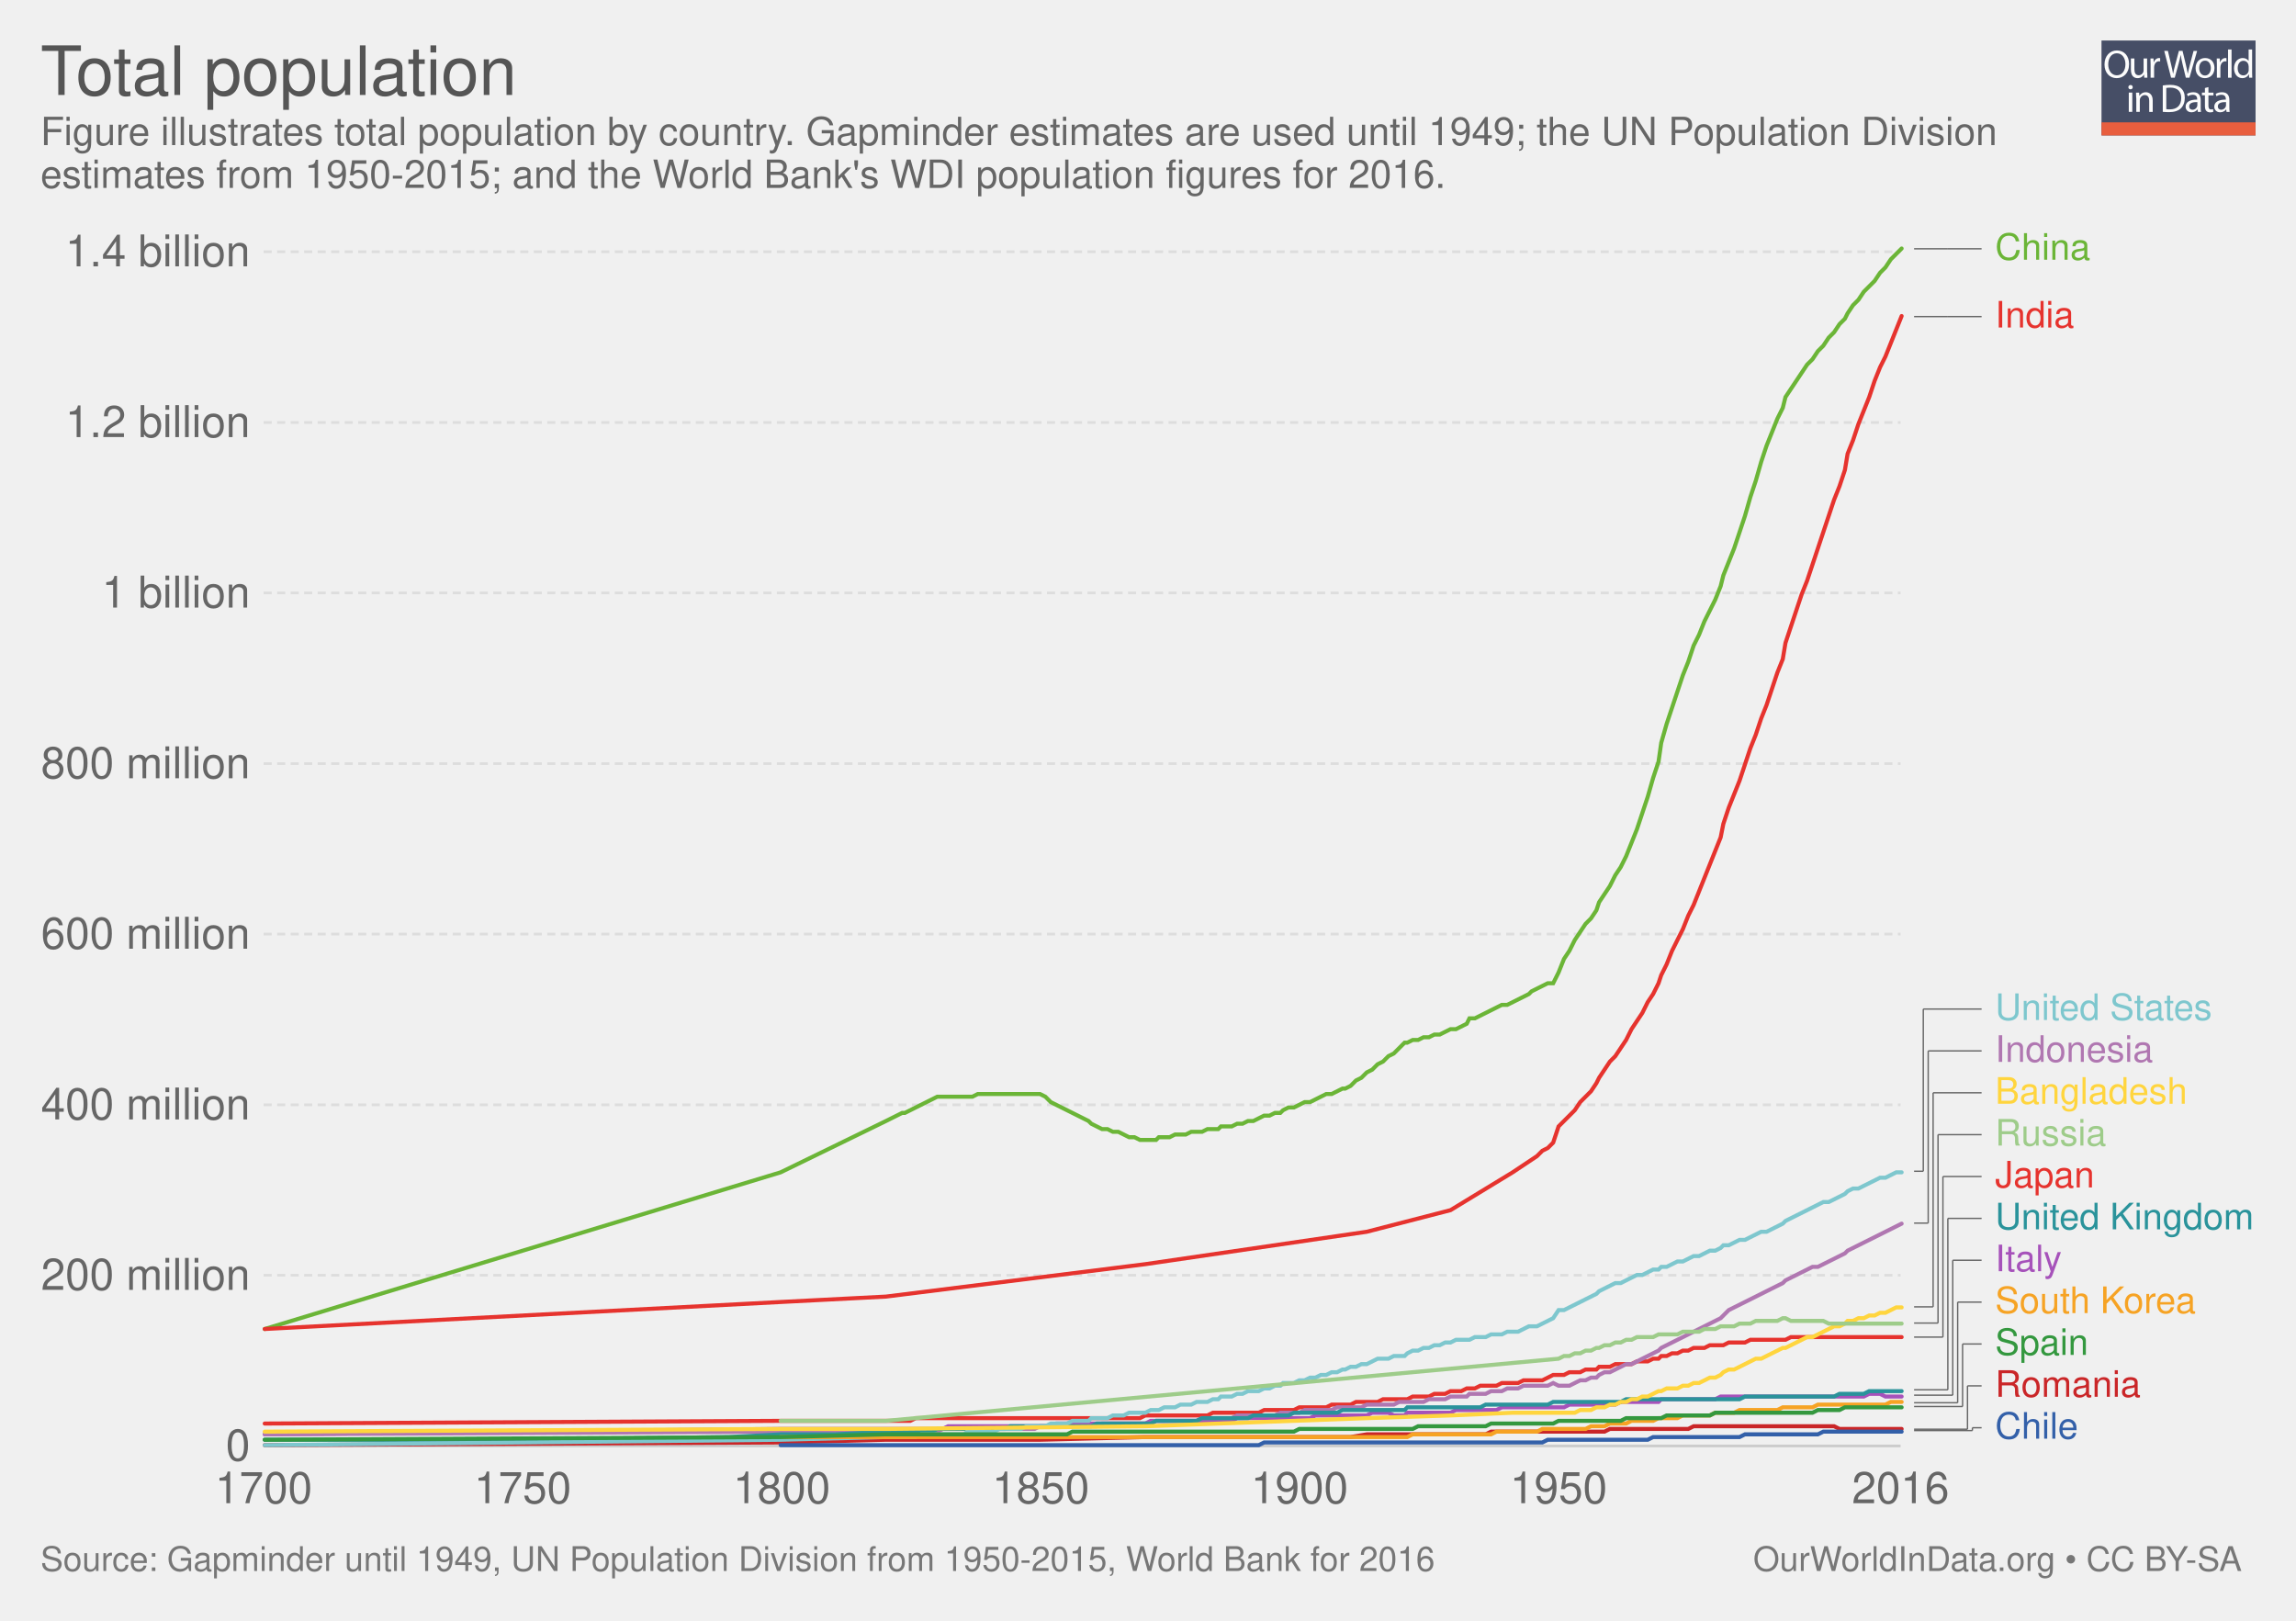
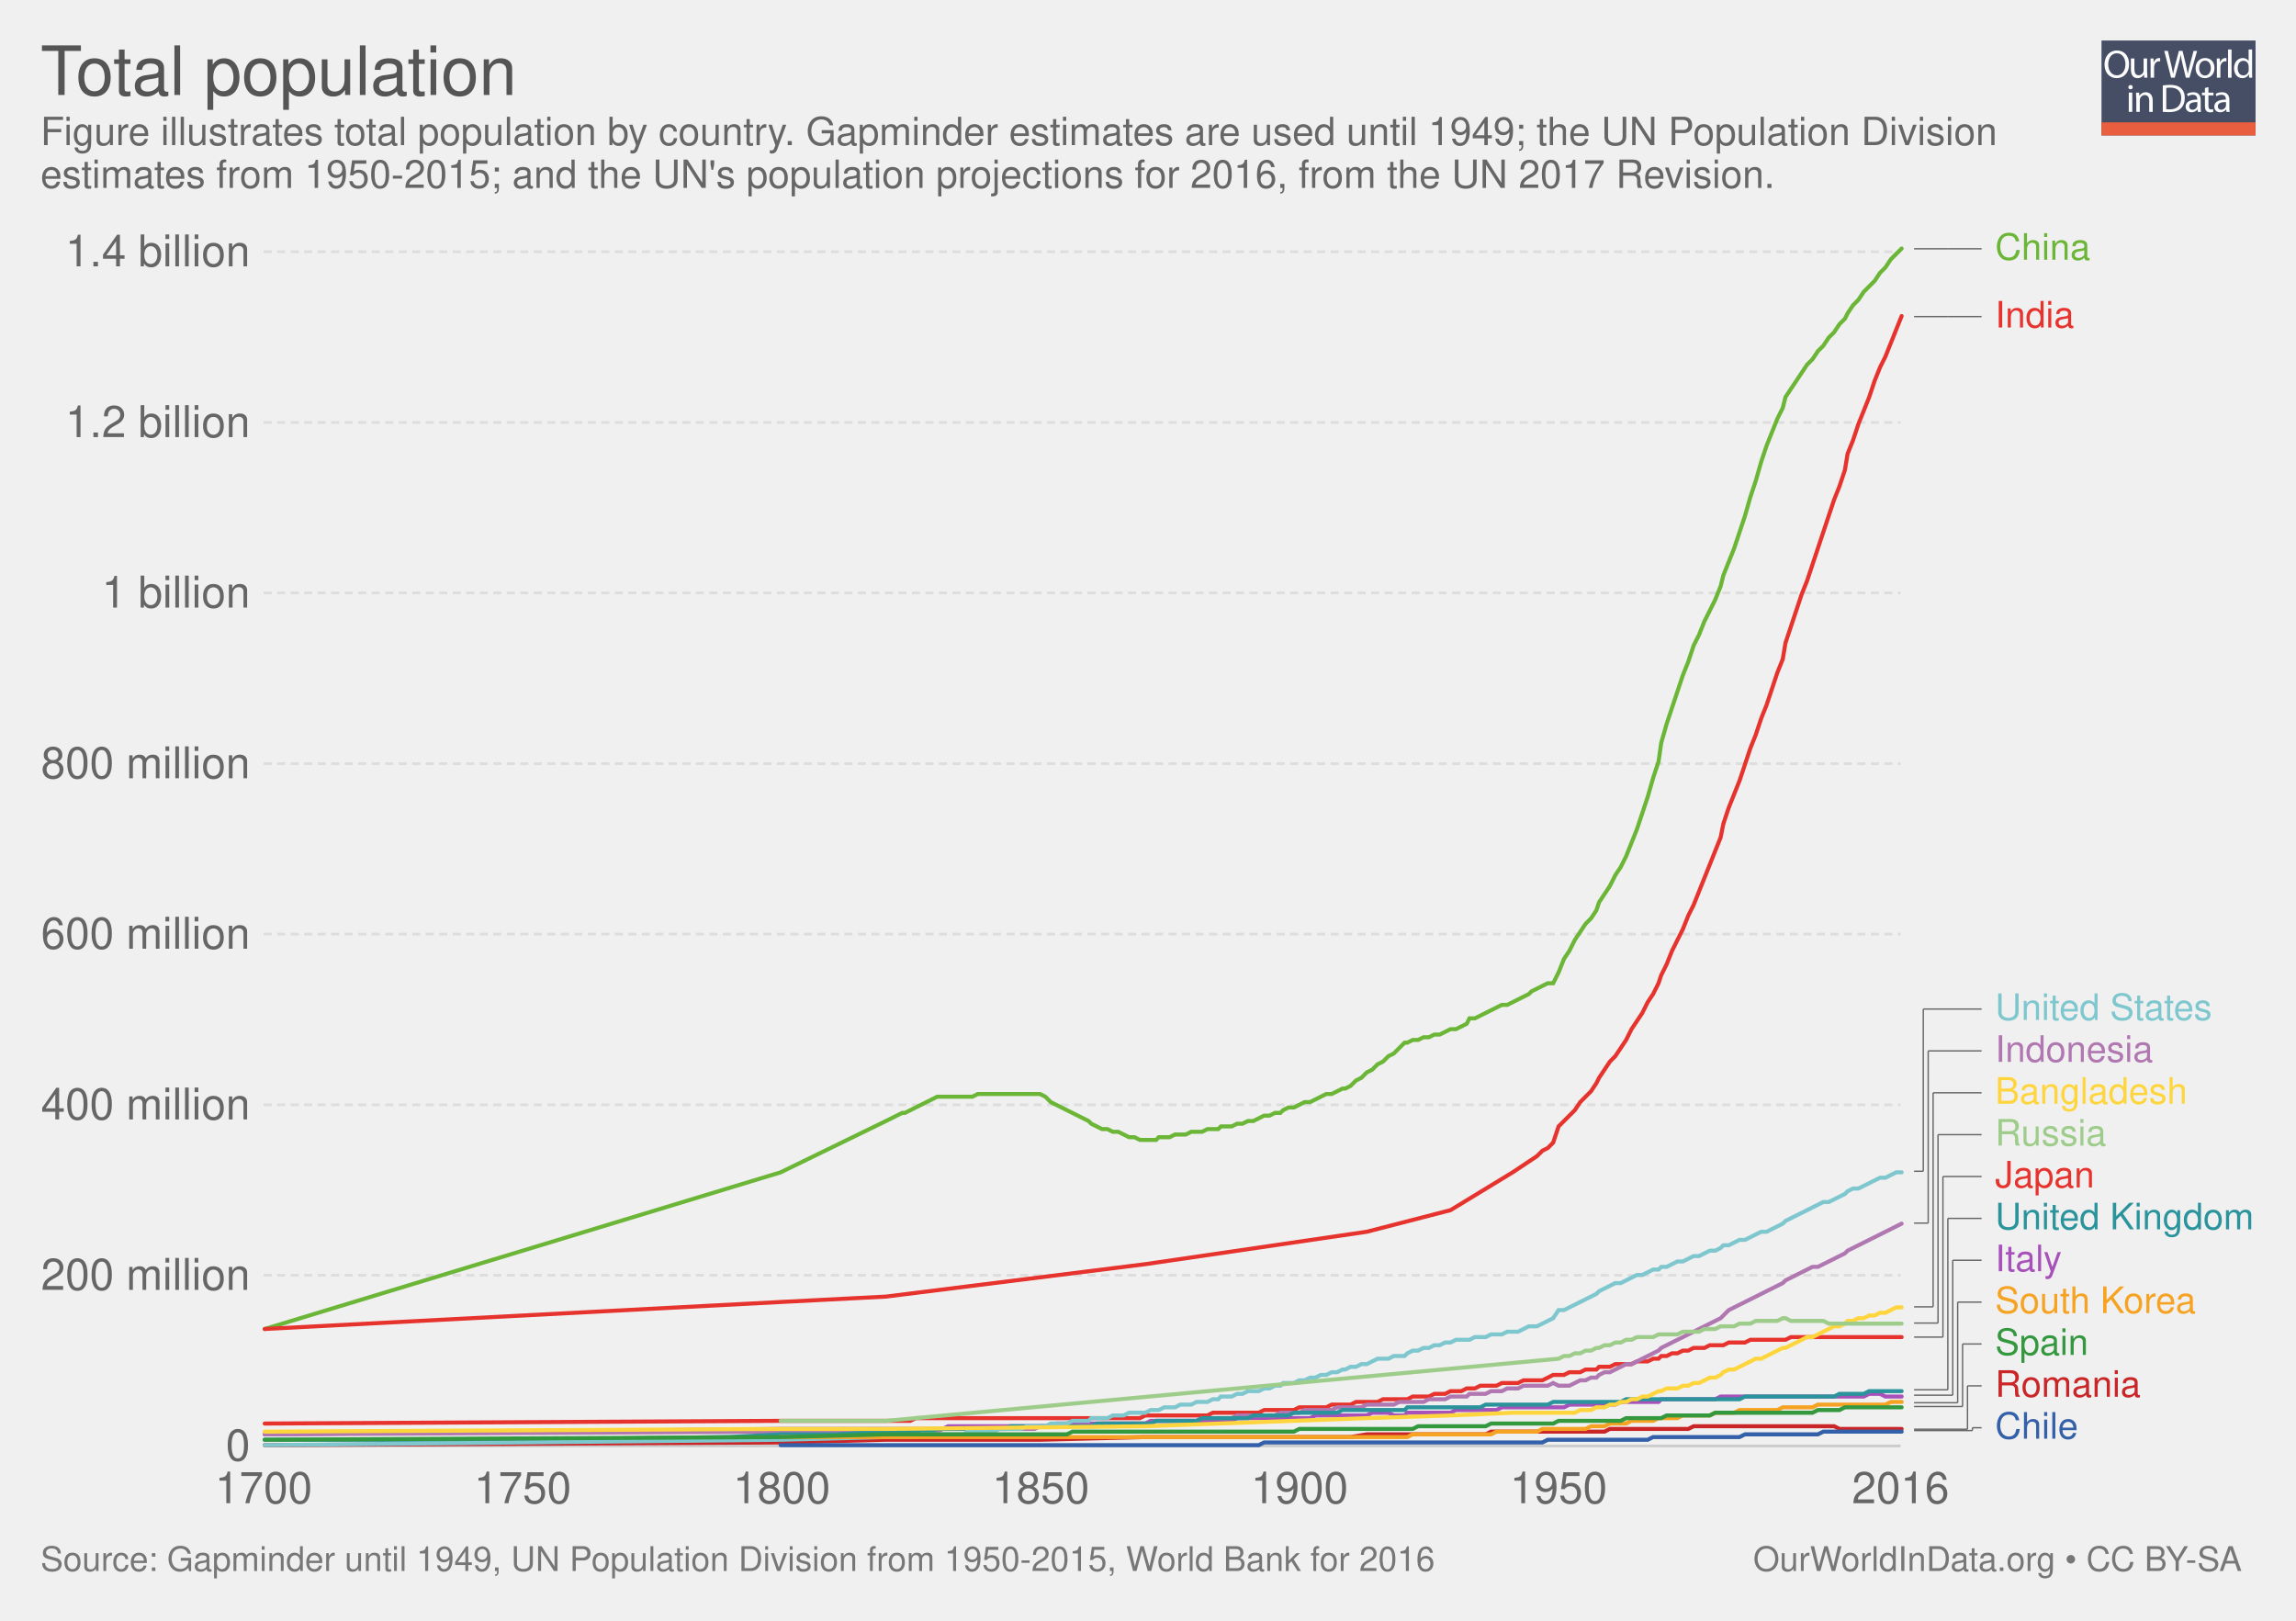
<svg xmlns="http://www.w3.org/2000/svg" xmlns:xlink="http://www.w3.org/1999/xlink" version="1.1" style="font-family: 'Helvetica Neue', Helvetica, Arial, sans-serif; font-size: 18px; background-color: white; text-rendering: optimizeLegibility; -webkit-font-smoothing: antialiased;" width="850" height="600">
  <g class="ChartTab">
    <g class="HeaderView">
      <g opacity="0.8" transform="translate(778, 15) scale(0.27)">
        <a xlink:href="https://ourworldindata.org" target="_blank">
          <g>
            <rect x="0" y="0" fill="#1B2543" width="211.2" height="130.1" />
            <rect x="0" y="112.2" fill="#E63912" width="211.2" height="17.9" />
            <g>
              <rect x="1.2" y="12.3" fill="none" width="210.2" height="99.2" />
              <path fill="#FFFFFF" d="M37.8,32.2c0,12.7-7.7,19.4-17.1,19.4c-9.7,0-16.6-7.5-16.6-18.7c0-11.7,7.3-19.3,17.1-19.3 C31.3,13.7,37.8,21.3,37.8,32.2z M9.2,32.8c0,7.9,4.3,14.9,11.8,14.9c7.5,0,11.8-6.9,11.8-15.3c0-7.3-3.8-14.9-11.8-14.9 C13.1,17.5,9.2,24.8,9.2,32.8z" />
              <path fill="#FFFFFF" d="M62.7,43.8c0,2.7,0.1,5.1,0.2,7.2h-4.3l-0.3-4.3h-0.1c-1.3,2.1-4,4.9-8.8,4.9c-4.2,0-9.1-2.3-9.1-11.6 V24.6h4.8v14.6c0,5,1.5,8.4,5.9,8.4c3.2,0,5.5-2.2,6.3-4.4c0.3-0.7,0.4-1.6,0.4-2.5V24.6h4.8V43.8z" />
              <path fill="#FFFFFF" d="M67.3,32.8c0-3.1-0.1-5.8-0.2-8.2h4.2l0.2,5.2h0.2c1.2-3.5,4.1-5.8,7.3-5.8c0.5,0,0.9,0.1,1.4,0.2v4.5 c-0.5-0.1-1-0.2-1.6-0.2c-3.4,0-5.8,2.6-6.5,6.2c-0.1,0.7-0.2,1.4-0.2,2.2V51h-4.8V32.8z" />
              <path fill="#FFFFFF" d="M95.4,51l-9.4-36.8h5l4.4,18.6c1.1,4.6,2.1,9.2,2.7,12.7h0.1c0.6-3.7,1.8-8,3-12.8l4.9-18.5h5l4.5,18.7 c1,4.4,2,8.7,2.6,12.6h0.1c0.8-4,1.8-8.1,3-12.7l4.9-18.5h4.9L120.6,51h-5L111,31.9c-1.1-4.7-1.9-8.3-2.4-12h-0.1 c-0.7,3.7-1.5,7.3-2.8,12L100.4,51H95.4z" />
              <path fill="#FFFFFF" d="M154.9,37.6c0,9.8-6.8,14-13.2,14c-7.2,0-12.7-5.2-12.7-13.6c0-8.8,5.8-14,13.1-14 C149.8,24,154.9,29.5,154.9,37.6z M133.9,37.9c0,5.8,3.3,10.1,8,10.1c4.6,0,8-4.3,8-10.3c0-4.5-2.2-10.1-7.9-10.1 C136.3,27.6,133.9,32.8,133.9,37.9z" />
              <path fill="#FFFFFF" d="M158.2,32.8c0-3.1-0.1-5.8-0.2-8.2h4.2l0.2,5.2h0.2c1.2-3.5,4.1-5.8,7.3-5.8c0.5,0,0.9,0.1,1.4,0.2v4.5 c-0.5-0.1-1-0.2-1.6-0.2c-3.4,0-5.8,2.6-6.5,6.2c-0.1,0.7-0.2,1.4-0.2,2.2V51h-4.8V32.8z" />
              <path fill="#FFFFFF" d="M173.5,12.3h4.8V51h-4.8V12.3z" />
              <path fill="#FFFFFF" d="M206.5,12.3v31.9c0,2.3,0.1,5,0.2,6.8h-4.3l-0.2-4.6H202c-1.5,2.9-4.7,5.2-9,5.2 c-6.4,0-11.3-5.4-11.3-13.4c-0.1-8.8,5.4-14.2,11.9-14.2c4,0,6.8,1.9,8,4h0.1V12.3H206.5z M201.7,35.4c0-0.6-0.1-1.4-0.2-2 c-0.7-3.1-3.3-5.6-6.9-5.6c-5,0-7.9,4.4-7.9,10.2c0,5.3,2.6,9.8,7.8,9.8c3.2,0,6.2-2.1,7.1-5.7c0.2-0.7,0.2-1.3,0.2-2.1V35.4z" />
              <path fill="#FFFFFF" d="M42.8,64c0.1,1.6-1.1,2.9-3.1,2.9c-1.7,0-2.9-1.3-2.9-2.9c0-1.7,1.3-3,3-3C41.7,61,42.8,62.3,42.8,64z M37.4,97.8V71.4h4.8v26.4H37.4z" />
              <path fill="#FFFFFF" d="M47.5,78.6c0-2.7-0.1-5-0.2-7.1h4.3l0.3,4.4h0.1c1.3-2.5,4.4-5,8.8-5c3.7,0,9.4,2.2,9.4,11.2v15.8h-4.8 V82.6c0-4.3-1.6-7.8-6.1-7.8c-3.2,0-5.6,2.2-6.5,4.9c-0.2,0.6-0.3,1.4-0.3,2.2v15.9h-4.8V78.6z" />
              <path fill="#FFFFFF" d="M84,61.6c2.9-0.4,6.3-0.8,10.1-0.8c6.8,0,11.7,1.6,14.9,4.6c3.3,3,5.2,7.3,5.2,13.2c0,6-1.9,10.9-5.3,14.3 c-3.4,3.4-9.1,5.3-16.3,5.3c-3.4,0-6.2-0.2-8.6-0.4V61.6z M88.8,94.1c1.2,0.2,3,0.3,4.8,0.3c10.2,0,15.7-5.7,15.7-15.6 c0.1-8.7-4.9-14.2-14.9-14.2c-2.5,0-4.3,0.2-5.6,0.5V94.1z" />
              <path fill="#FFFFFF" d="M132.1,97.8l-0.4-3.3h-0.2c-1.5,2.1-4.3,3.9-8.1,3.9c-5.4,0-8.1-3.8-8.1-7.6c0-6.4,5.7-9.9,15.9-9.8v-0.5 c0-2.2-0.6-6.1-6-6.1c-2.5,0-5,0.8-6.9,2l-1.1-3.2c2.2-1.4,5.4-2.3,8.7-2.3c8.1,0,10.1,5.5,10.1,10.8v9.9c0,2.3,0.1,4.5,0.4,6.3 H132.1z M131.4,84.4c-5.3-0.1-11.2,0.8-11.2,5.9c0,3.1,2.1,4.6,4.5,4.6c3.4,0,5.6-2.2,6.4-4.4c0.2-0.5,0.3-1,0.3-1.5V84.4z" />
              <path fill="#FFFFFF" d="M146.6,63.9v7.6h6.9v3.7h-6.9v14.2c0,3.3,0.9,5.1,3.6,5.1c1.3,0,2.2-0.2,2.8-0.3l0.2,3.6 c-0.9,0.4-2.4,0.7-4.3,0.7c-2.2,0-4-0.7-5.2-2c-1.4-1.4-1.9-3.8-1.9-6.9V75.1h-4.1v-3.7h4.1v-6.3L146.6,63.9z" />
              <path fill="#FFFFFF" d="M171.4,97.8l-0.4-3.3h-0.2c-1.5,2.1-4.3,3.9-8.1,3.9c-5.4,0-8.1-3.8-8.1-7.6c0-6.4,5.7-9.9,15.9-9.8v-0.5 c0-2.2-0.6-6.1-6-6.1c-2.5,0-5,0.8-6.9,2l-1.1-3.2c2.2-1.4,5.4-2.3,8.7-2.3c8.1,0,10.1,5.5,10.1,10.8v9.9c0,2.3,0.1,4.5,0.4,6.3 H171.4z M170.7,84.4c-5.3-0.1-11.2,0.8-11.2,5.9c0,3.1,2.1,4.6,4.5,4.6c3.4,0,5.6-2.2,6.4-4.4c0.2-0.5,0.3-1,0.3-1.5V84.4z" />
            </g>
          </g>
        </a>
      </g>
      <a href="https://ourworldindata.org/grapher/total-population" target="_blank">
        <text font-size="25.20" x="15.0" y="35.2" fill="#555">
          <tspan x="15" y="35.16">Total population</tspan>
        </text>
      </a>
      <text font-size="14.40" x="15.0" y="53.7" fill="#666">
        <tspan x="15" y="53.72">Figure illustrates total population by country. Gapminder estimates are used until 1949; the UN Population Division</tspan>
-         <tspan x="15" y="69.56">estimates from 1950-2015; and the World Bank's WDI population figures for 2016.</tspan>
+         <tspan x="15" y="69.56">estimates from 1950-2015; and the UN's population projections for 2016, from the UN 2017 Revision.</tspan>
      </text>
    </g>
    <g class="LineChart">
      <defs>
        <clipPath id="boundsClip-1">
          <rect x="87.598" y="0" width="830" height="928.8" />
        </clipPath>
      </defs>
      <g class="AxisBoxView">
        <g class="HorizontalAxis">
          <text x="97.6" y="556.5" fill="#666" text-anchor="middle" font-size="16.2">1700</text>
          <text x="193.5" y="556.5" fill="#666" text-anchor="middle" font-size="16.2">1750</text>
          <text x="289.4" y="556.5" fill="#666" text-anchor="middle" font-size="16.2">1800</text>
          <text x="385.3" y="556.5" fill="#666" text-anchor="middle" font-size="16.2">1850</text>
          <text x="481.1" y="556.5" fill="#666" text-anchor="middle" font-size="16.2">1900</text>
          <text x="577" y="556.5" fill="#666" text-anchor="middle" font-size="16.2">1950</text>
          <text x="703.6" y="556.5" fill="#666" text-anchor="middle" font-size="16.2">2016</text>
        </g>
        <g class="VerticalAxis">
          <text x="92.60" y="535.3" fill="#666" dominant-baseline="middle" text-anchor="end" font-size="16.2">0</text>
          <text x="92.60" y="472.1" fill="#666" dominant-baseline="middle" text-anchor="end" font-size="16.2">200 million</text>
          <text x="92.60" y="409" fill="#666" dominant-baseline="middle" text-anchor="end" font-size="16.2">400 million</text>
          <text x="92.60" y="345.8" fill="#666" dominant-baseline="middle" text-anchor="end" font-size="16.2">600 million</text>
          <text x="92.60" y="282.7" fill="#666" dominant-baseline="middle" text-anchor="end" font-size="16.2">800 million</text>
          <text x="92.60" y="219.5" fill="#666" dominant-baseline="middle" text-anchor="end" font-size="16.2">1 billion</text>
          <text x="92.60" y="156.4" fill="#666" dominant-baseline="middle" text-anchor="end" font-size="16.2">1.2 billion</text>
          <text x="92.60" y="93.2" fill="#666" dominant-baseline="middle" text-anchor="end" font-size="16.2">1.4 billion</text>
        </g>
        <g class="AxisGridLines">
          <line x1="97.60" y1="535.3" x2="703.61" y2="535.3" stroke="#ccc" />
          <line x1="97.60" y1="472.1" x2="703.61" y2="472.1" stroke="#ddd" stroke-dasharray="3,2" />
          <line x1="97.60" y1="409" x2="703.61" y2="409" stroke="#ddd" stroke-dasharray="3,2" />
          <line x1="97.60" y1="345.8" x2="703.61" y2="345.8" stroke="#ddd" stroke-dasharray="3,2" />
          <line x1="97.60" y1="282.7" x2="703.61" y2="282.7" stroke="#ddd" stroke-dasharray="3,2" />
          <line x1="97.60" y1="219.5" x2="703.61" y2="219.5" stroke="#ddd" stroke-dasharray="3,2" />
          <line x1="97.60" y1="156.4" x2="703.61" y2="156.4" stroke="#ddd" stroke-dasharray="3,2" />
          <line x1="97.60" y1="93.2" x2="703.61" y2="93.2" stroke="#ddd" stroke-dasharray="3,2" />
        </g>
      </g>
      <g clip-path="url(#boundsClip-1)">
        <g class="HeightedLegend clickable">
          <g class="legendMark">
            <g class="indicator">
              <line x1="708.61" y1="529.6" x2="730.201" y2="529.6" stroke="#666" stroke-width="0.5" />
              <line x1="730.201" y1="529.6" x2="730.201" y2="528.55" stroke="#666" stroke-width="0.5" />
              <line x1="730.201" y1="528.55" x2="733.61" y2="528.55" stroke="#666" stroke-width="0.5" />
            </g>
            <rect x="703.61" y="521.8" width="65.78" height="13.5" fill="#fff" opacity="0" />
            <text font-size="13.50" x="738.6" y="532.6" fill="#3360a9">
              <tspan x="738.61" y="532.6">Chile</tspan>
            </text>
          </g>
          <g class="legendMark">
            <g class="indicator">
              <line x1="708.61" y1="529.1" x2="728.383" y2="529.1" stroke="#666" stroke-width="0.5" />
              <line x1="728.383" y1="529.1" x2="728.383" y2="513.05" stroke="#666" stroke-width="0.5" />
              <line x1="728.383" y1="513.05" x2="733.61" y2="513.05" stroke="#666" stroke-width="0.5" />
            </g>
            <rect x="703.61" y="506.3" width="89.135" height="13.5" fill="#fff" opacity="0" />
            <text font-size="13.50" x="738.6" y="517.1" fill="#ca2628">
              <tspan x="738.61" y="517.1">Romania</tspan>
            </text>
          </g>
          <g class="legendMark">
            <g class="indicator">
              <line x1="708.61" y1="520.7" x2="726.565" y2="520.7" stroke="#666" stroke-width="0.5" />
              <line x1="726.565" y1="520.7" x2="726.565" y2="497.55" stroke="#666" stroke-width="0.5" />
              <line x1="726.565" y1="497.55" x2="733.61" y2="497.55" stroke="#666" stroke-width="0.5" />
            </g>
            <rect x="703.61" y="490.8" width="69.695" height="13.5" fill="#fff" opacity="0" />
            <text font-size="13.50" x="738.6" y="501.6" fill="#34983f">
              <tspan x="738.61" y="501.6">Spain</tspan>
            </text>
          </g>
          <g class="legendMark">
            <g class="indicator">
              <line x1="708.61" y1="519.3" x2="724.746" y2="519.3" stroke="#666" stroke-width="0.5" />
              <line x1="724.746" y1="519.3" x2="724.746" y2="482.05" stroke="#666" stroke-width="0.5" />
              <line x1="724.746" y1="482.05" x2="733.61" y2="482.05" stroke="#666" stroke-width="0.5" />
            </g>
            <rect x="703.61" y="475.3" width="110.465" height="13.5" fill="#fff" opacity="0" />
            <text font-size="13.50" x="738.6" y="486.1" fill="#f6a324">
              <tspan x="738.61" y="486.1">South Korea</tspan>
            </text>
          </g>
          <g class="legendMark">
            <g class="indicator">
              <line x1="708.61" y1="516.5" x2="722.928" y2="516.5" stroke="#666" stroke-width="0.5" />
              <line x1="722.928" y1="516.5" x2="722.928" y2="466.55" stroke="#666" stroke-width="0.5" />
              <line x1="722.928" y1="466.55" x2="733.61" y2="466.55" stroke="#666" stroke-width="0.5" />
            </g>
            <rect x="703.61" y="459.8" width="59.84" height="13.5" fill="#fff" opacity="0" />
            <text font-size="13.50" x="738.6" y="470.6" fill="#a652ba">
              <tspan x="738.61" y="470.6">Italy</tspan>
            </text>
          </g>
          <g class="legendMark">
            <g class="indicator">
              <line x1="708.61" y1="514.5" x2="721.11" y2="514.5" stroke="#666" stroke-width="0.5" />
              <line x1="721.11" y1="514.5" x2="721.11" y2="451.05" stroke="#666" stroke-width="0.5" />
              <line x1="721.11" y1="451.05" x2="733.61" y2="451.05" stroke="#666" stroke-width="0.5" />
            </g>
            <rect x="703.61" y="444.3" width="131.39" height="13.5" fill="#fff" opacity="0" />
            <text font-size="13.50" x="738.6" y="455.1" fill="#2a939b">
              <tspan x="738.61" y="455.1">United Kingdom</tspan>
            </text>
          </g>
          <g class="legendMark">
            <g class="indicator">
              <line x1="708.61" y1="495" x2="719.292" y2="495" stroke="#666" stroke-width="0.5" />
              <line x1="719.292" y1="495" x2="719.292" y2="435.55" stroke="#666" stroke-width="0.5" />
              <line x1="719.292" y1="435.55" x2="733.61" y2="435.55" stroke="#666" stroke-width="0.5" />
            </g>
            <rect x="703.61" y="428.8" width="71.99" height="13.5" fill="#fff" opacity="0" />
            <text font-size="13.50" x="738.6" y="439.6" fill="#e6332e">
              <tspan x="738.61" y="439.6">Japan</tspan>
            </text>
          </g>
          <g class="legendMark">
            <g class="indicator">
              <line x1="708.61" y1="489.8" x2="717.474" y2="489.8" stroke="#666" stroke-width="0.5" />
              <line x1="717.474" y1="489.8" x2="717.474" y2="420.05" stroke="#666" stroke-width="0.5" />
              <line x1="717.474" y1="420.05" x2="733.61" y2="420.05" stroke="#666" stroke-width="0.5" />
            </g>
            <rect x="703.61" y="413.3" width="76.31" height="13.5" fill="#fff" opacity="0" />
            <text font-size="13.50" x="738.6" y="424.1" fill="#9ecc8a">
              <tspan x="738.61" y="424.1">Russia</tspan>
            </text>
          </g>
          <g class="legendMark">
            <g class="indicator">
              <line x1="708.61" y1="483.8" x2="715.655" y2="483.8" stroke="#666" stroke-width="0.5" />
              <line x1="715.655" y1="483.8" x2="715.655" y2="404.55" stroke="#666" stroke-width="0.5" />
              <line x1="715.655" y1="404.55" x2="733.61" y2="404.55" stroke="#666" stroke-width="0.5" />
            </g>
            <rect x="703.61" y="397.8" width="106.685" height="13.5" fill="#fff" opacity="0" />
            <text font-size="13.50" x="738.6" y="408.6" fill="#ffd53e">
              <tspan x="738.61" y="408.6">Bangladesh</tspan>
            </text>
          </g>
          <g class="legendMark">
            <g class="indicator">
              <line x1="708.61" y1="452.8" x2="713.837" y2="452.8" stroke="#666" stroke-width="0.5" />
              <line x1="713.837" y1="452.8" x2="713.837" y2="389.05" stroke="#666" stroke-width="0.5" />
              <line x1="713.837" y1="389.05" x2="733.61" y2="389.05" stroke="#666" stroke-width="0.5" />
            </g>
            <rect x="703.61" y="382.3" width="93.86" height="13.5" fill="#fff" opacity="0" />
            <text font-size="13.50" x="738.6" y="393.1" fill="#b077b1">
              <tspan x="738.61" y="393.1">Indonesia</tspan>
            </text>
          </g>
          <g class="legendMark">
            <g class="indicator">
              <line x1="708.61" y1="433.6" x2="712.019" y2="433.6" stroke="#666" stroke-width="0.5" />
              <line x1="712.019" y1="433.6" x2="712.019" y2="373.55" stroke="#666" stroke-width="0.5" />
              <line x1="712.019" y1="373.55" x2="733.61" y2="373.55" stroke="#666" stroke-width="0.5" />
            </g>
            <rect x="703.61" y="366.8" width="116.405" height="13.5" fill="#fff" opacity="0" />
            <text font-size="13.50" x="738.6" y="377.6" fill="#7ec7ce">
              <tspan x="738.61" y="377.6">United States</tspan>
            </text>
          </g>
          <g class="legendMark">
            <g class="indicator">
              <line x1="708.61" y1="117.2" x2="721.11" y2="117.2" stroke="#666" stroke-width="0.5" />
              <line x1="721.11" y1="117.2" x2="721.11" y2="117.2" stroke="#666" stroke-width="0.5" />
              <line x1="721.11" y1="117.2" x2="733.61" y2="117.2" stroke="#666" stroke-width="0.5" />
            </g>
            <rect x="703.61" y="110.45" width="64.43" height="13.5" fill="#fff" opacity="0" />
            <text font-size="13.50" x="738.6" y="121.3" fill="#e6332e">
              <tspan x="738.61" y="121.25">India</tspan>
            </text>
          </g>
          <g class="legendMark">
            <g class="indicator">
              <line x1="708.61" y1="92.1" x2="721.11" y2="92.1" stroke="#666" stroke-width="0.5" />
              <line x1="721.11" y1="92.1" x2="721.11" y2="92.1" stroke="#666" stroke-width="0.5" />
              <line x1="721.11" y1="92.1" x2="733.61" y2="92.1" stroke="#666" stroke-width="0.5" />
            </g>
            <rect x="703.61" y="85.35" width="70.37" height="13.5" fill="#fff" opacity="0" />
            <text font-size="13.50" x="738.6" y="96.1" fill="#6bb537">
              <tspan x="738.61" y="96.15">China</tspan>
            </text>
          </g>
        </g>
        <g class="Lines">
          <rect x="98" y="92" width="606" height="443" fill="rgba(255,255,255,0)" opacity="0" />
          <g class="key-Romania_0">
            <path stroke="#ca2628" stroke-linecap="round" d="M98 535L289 534L328 533L385 533L424 532L462 532L481 532L500 532L506 531L520 531L521 531L523 531L525 531L527 531L529 531L531 531L533 531L535 531L537 531L539 531L541 531L543 531L544 531L546 531L548 531L550 531L552 530L554 530L556 530L558 530L560 530L562 530L564 530L566 530L567 530L569 530L571 530L573 530L575 530L577 530L579 530L581 530L583 530L585 530L587 530L589 530L591 530L592 530L594 530L596 529L598 529L600 529L602 529L604 529L606 529L608 529L610 529L612 529L614 529L615 529L617 529L619 529L621 529L623 529L625 529L627 528L629 528L631 528L633 528L635 528L637 528L638 528L640 528L642 528L644 528L646 528L648 528L650 528L652 528L654 528L656 528L658 528L660 528L661 528L663 528L665 528L667 528L669 528L671 528L673 528L675 528L677 528L679 528L681 529L683 529L684 529L686 529L688 529L690 529L692 529L694 529L696 529L698 529L700 529L702 529L704 529" fill="none" stroke-width="1.5" />
          </g>
          <g class="key-China_0">
            <path stroke="#6bb537" stroke-linecap="round" d="M98 492L289 434L328 415L330 414L332 413L334 412L335 412L337 411L339 410L341 409L343 408L345 407L347 406L349 406L351 406L353 406L355 406L357 406L358 406L360 406L362 405L364 405L366 405L368 405L370 405L372 405L374 405L376 405L378 405L380 405L381 405L383 405L385 405L387 406L389 408L391 409L393 410L395 411L397 412L399 413L401 414L403 415L404 416L406 417L408 418L410 418L412 419L414 419L416 420L418 421L420 421L422 422L424 422L426 422L428 422L429 421L431 421L433 421L435 420L437 420L439 420L441 419L443 419L445 419L447 418L449 418L451 418L452 417L454 417L456 417L458 416L460 416L462 415L464 415L466 414L468 413L470 413L472 412L474 412L475 411L477 410L479 410L481 409L483 408L485 408L487 407L489 406L491 405L493 405L495 404L497 403L498 403L500 402L502 400L504 399L506 397L508 396L510 394L512 393L514 391L516 390L518 388L520 386L521 386L523 385L525 385L527 384L529 384L531 383L533 383L535 382L537 381L539 381L541 380L543 379L544 377L546 377L548 376L550 375L552 374L554 373L556 372L558 372L560 371L562 370L564 369L566 368L567 367L569 366L571 365L573 364L575 364L577 360L579 355L581 352L583 348L585 345L587 342L589 340L591 337L592 334L594 331L596 328L598 324L600 321L602 317L604 312L606 307L608 301L610 295L612 288L614 282L615 275L617 268L619 262L621 256L623 250L625 245L627 239L629 235L631 230L633 226L635 222L637 217L638 213L640 208L642 203L644 197L646 191L648 184L650 178L652 171L654 165L656 160L658 155L660 151L661 147L663 144L665 141L667 138L669 135L671 133L673 130L675 128L677 125L679 123L681 120L683 118L684 116L686 113L688 111L690 108L692 106L694 104L696 101L698 99L700 96L702 94L704 92" fill="none" stroke-width="1.5" />
          </g>
          <g class="key-Chile_0">
            <path stroke="#3360a9" stroke-linecap="round" d="M289 535L328 535L330 535L332 535L334 535L335 535L337 535L339 535L341 535L343 535L345 535L347 535L349 535L351 535L353 535L355 535L357 535L358 535L360 535L362 535L364 535L366 535L368 535L370 535L372 535L374 535L376 535L378 535L380 535L381 535L383 535L385 535L387 535L389 535L391 535L393 535L395 535L397 535L399 535L401 535L403 535L404 535L406 535L408 535L410 535L412 535L414 535L416 535L418 535L420 535L422 535L424 535L426 535L428 535L429 535L431 535L433 535L435 535L437 535L439 535L441 535L443 535L445 535L447 535L449 535L451 535L452 535L454 535L456 535L458 535L460 535L462 535L464 535L466 535L468 534L470 534L472 534L474 534L475 534L477 534L479 534L481 534L483 534L485 534L487 534L489 534L491 534L493 534L495 534L497 534L498 534L500 534L502 534L504 534L506 534L508 534L510 534L512 534L514 534L516 534L518 534L520 534L521 534L523 534L525 534L527 534L529 534L531 534L533 534L535 534L537 534L539 534L541 534L543 534L544 534L546 534L548 534L550 534L552 534L554 534L556 534L558 534L560 534L562 534L564 534L566 534L567 534L569 534L571 534L573 533L575 533L577 533L579 533L581 533L583 533L585 533L587 533L589 533L591 533L592 533L594 533L596 533L598 533L600 533L602 533L604 533L606 533L608 533L610 533L612 532L614 532L615 532L617 532L619 532L621 532L623 532L625 532L627 532L629 532L631 532L633 532L635 532L637 532L638 532L640 532L642 532L644 532L646 531L648 531L650 531L652 531L654 531L656 531L658 531L660 531L661 531L663 531L665 531L667 531L669 531L671 531L673 531L675 530L677 530L679 530L681 530L683 530L684 530L686 530L688 530L690 530L692 530L694 530L696 530L698 530L700 530L702 530L704 530" fill="none" stroke-width="1.5" />
          </g>
          <g class="key-Japan_0">
            <path stroke="#e6332e" stroke-linecap="round" d="M98 527L289 526L328 526L330 526L332 526L334 526L335 526L337 526L339 525L341 525L343 525L345 525L347 525L349 525L351 525L353 525L355 525L357 525L358 525L360 525L362 525L364 525L366 525L368 525L370 525L372 525L374 525L376 525L378 525L380 525L381 525L383 525L385 525L387 525L389 525L391 525L393 525L395 525L397 525L399 525L401 525L403 525L404 525L406 525L408 525L410 525L412 525L414 525L416 525L418 525L420 525L422 525L424 524L426 524L428 524L429 524L431 524L433 524L435 524L437 524L439 524L441 524L443 524L445 524L447 524L449 523L451 523L452 523L454 523L456 523L458 523L460 523L462 523L464 523L466 523L468 522L470 522L472 522L474 522L475 522L477 522L479 522L481 521L483 521L485 521L487 521L489 521L491 521L493 520L495 520L497 520L498 520L500 520L502 519L504 519L506 519L508 519L510 519L512 518L514 518L516 518L518 518L520 518L521 518L523 517L525 517L527 517L529 517L531 516L533 516L535 516L537 515L539 515L541 515L543 514L544 514L546 514L548 513L550 513L552 513L554 513L556 512L558 512L560 512L562 512L564 511L566 511L567 511L569 511L571 511L573 510L575 509L577 509L579 509L581 508L583 508L585 508L587 507L589 507L591 507L592 506L594 506L596 506L598 505L600 505L602 505L604 505L606 504L608 504L610 504L612 503L614 503L615 502L617 502L619 501L621 501L623 500L625 500L627 499L629 499L631 499L633 498L635 498L637 498L638 498L640 497L642 497L644 497L646 497L648 496L650 496L652 496L654 496L656 496L658 496L660 496L661 496L663 495L665 495L667 495L669 495L671 495L673 495L675 495L677 495L679 495L681 495L683 495L684 495L686 495L688 495L690 495L692 495L694 495L696 495L698 495L700 495L702 495L704 495" fill="none" stroke-width="1.5" />
          </g>
          <g class="key-Italy_0">
            <path stroke="#a652ba" stroke-linecap="round" d="M98 531L289 529L328 529L330 529L332 529L334 529L335 529L337 529L339 529L341 529L343 529L345 529L347 529L349 529L351 528L353 528L355 528L357 528L358 528L360 528L362 528L364 528L366 528L368 528L370 528L372 528L374 528L376 528L378 528L380 528L381 528L383 528L385 528L387 528L389 528L391 527L393 527L395 527L397 527L399 527L401 527L403 527L404 527L406 527L408 527L410 527L412 527L414 527L416 527L418 527L420 527L422 527L424 527L426 526L428 526L429 526L431 526L433 526L435 526L437 526L439 526L441 526L443 526L445 526L447 526L449 526L451 526L452 526L454 526L456 526L458 525L460 525L462 525L464 525L466 525L468 525L470 525L472 525L474 525L475 525L477 525L479 525L481 525L483 525L485 525L487 524L489 524L491 524L493 524L495 524L497 524L498 524L500 524L502 524L504 524L506 524L508 523L510 523L512 523L514 523L516 524L518 524L520 524L521 523L523 523L525 523L527 523L529 523L531 523L533 523L535 523L537 523L539 522L541 522L543 522L544 522L546 522L548 522L550 522L552 522L554 522L556 521L558 521L560 521L562 521L564 521L566 521L567 521L569 521L571 521L573 521L575 521L577 521L579 521L581 520L583 520L585 520L587 520L589 520L591 520L592 520L594 520L596 520L598 520L600 519L602 519L604 519L606 519L608 519L610 519L612 519L614 519L615 518L617 518L619 518L621 518L623 518L625 518L627 518L629 518L631 518L633 518L635 518L637 517L638 517L640 517L642 517L644 517L646 517L648 517L650 517L652 517L654 517L656 517L658 517L660 517L661 517L663 517L665 517L667 517L669 517L671 517L673 517L675 517L677 517L679 517L681 517L683 517L684 517L686 517L688 517L690 517L692 516L694 516L696 516L698 517L700 517L702 517L704 517" fill="none" stroke-width="1.5" />
          </g>
          <g class="key-Indonesia_0">
            <path stroke="#b077b1" stroke-linecap="round" d="M98 531L289 530L328 530L330 530L332 530L334 530L335 530L337 530L339 530L341 530L343 530L345 530L347 530L349 529L351 529L353 529L355 529L357 529L358 529L360 529L362 529L364 529L366 529L368 529L370 529L372 529L374 529L376 529L378 529L380 529L381 529L383 529L385 528L387 528L389 528L391 528L393 528L395 528L397 528L399 528L401 528L403 528L404 528L406 528L408 527L410 527L412 527L414 527L416 527L418 527L420 527L422 527L424 527L426 527L428 526L429 526L431 526L433 526L435 526L437 526L439 526L441 526L443 526L445 525L447 525L449 525L451 525L452 525L454 525L456 525L458 524L460 524L462 524L464 524L466 524L468 524L470 524L472 524L474 523L475 523L477 523L479 523L481 523L483 522L485 522L487 522L489 522L491 522L493 522L495 521L497 521L498 521L500 521L502 521L504 521L506 520L508 520L510 520L512 520L514 520L516 520L518 519L520 519L521 519L523 519L525 519L527 519L529 518L531 518L533 518L535 518L537 517L539 517L541 517L543 517L544 516L546 516L548 516L550 516L552 515L554 515L556 515L558 514L560 514L562 514L564 513L566 513L567 513L569 513L571 513L573 513L575 512L577 513L579 513L581 513L583 512L585 511L587 511L589 510L591 510L592 509L594 508L596 508L598 507L600 506L602 505L604 505L606 504L608 503L610 502L612 501L614 500L615 499L617 498L619 497L621 496L623 495L625 494L627 493L629 492L631 491L633 490L635 489L637 488L638 487L640 485L642 484L644 483L646 482L648 481L650 480L652 479L654 478L656 477L658 476L660 475L661 474L663 473L665 472L667 471L669 470L671 469L673 469L675 468L677 467L679 466L681 465L683 464L684 463L686 462L688 461L690 460L692 459L694 458L696 457L698 456L700 455L702 454L704 453" fill="none" stroke-width="1.5" />
          </g>
          <g class="key-India_0">
            <path stroke="#e6332e" stroke-linecap="round" d="M98 492L289 482L328 480L424 468L506 456L537 448L560 434L569 428L571 426L573 425L575 423L577 417L579 415L581 413L583 411L585 408L587 406L589 404L591 401L592 399L594 396L596 393L598 391L600 388L602 385L604 381L606 378L608 375L610 371L612 368L614 364L615 361L617 357L619 352L621 348L623 344L625 339L627 335L629 330L631 325L633 320L635 315L637 310L638 305L640 299L642 294L644 289L646 283L648 277L650 272L652 266L654 261L656 255L658 249L660 244L661 238L663 232L665 226L667 220L669 215L671 209L673 203L675 197L677 191L679 185L681 180L683 174L684 168L686 163L688 157L690 152L692 147L694 141L696 136L698 132L700 127L702 122L704 117" fill="none" stroke-width="1.5" />
          </g>
          <g class="key-United-Kingdom_0">
            <path stroke="#2a939b" stroke-linecap="round" d="M98 533L155 533L194 533L270 532L289 531L309 531L328 530L330 530L332 530L334 530L335 530L337 530L339 530L341 530L343 530L345 530L347 529L349 529L351 529L353 529L355 529L357 529L358 529L360 529L362 529L364 529L366 529L368 529L370 529L372 529L374 528L376 528L378 528L380 528L381 528L383 528L385 528L387 528L389 528L391 528L393 528L395 528L397 528L399 528L401 528L403 528L404 528L406 527L408 527L410 527L412 527L414 527L416 527L418 527L420 527L422 527L424 527L426 527L428 526L429 526L431 526L433 526L435 526L437 526L439 526L441 526L443 526L445 525L447 525L449 525L451 525L452 525L454 525L456 525L458 525L460 525L462 525L464 524L466 524L468 524L470 524L472 524L474 524L475 524L477 524L479 523L481 523L483 523L485 523L487 523L489 523L491 523L493 523L495 523L497 522L498 522L500 522L502 522L504 522L506 522L508 522L510 522L512 522L514 522L516 522L518 522L520 522L521 521L523 521L525 521L527 521L529 521L531 521L533 521L535 521L537 521L539 521L541 521L543 521L544 521L546 521L548 521L550 520L552 520L554 520L556 520L558 520L560 520L562 520L564 520L566 520L567 520L569 520L571 520L573 520L575 519L577 519L579 519L581 519L583 519L585 519L587 519L589 519L591 519L592 519L594 519L596 519L598 519L600 519L602 518L604 518L606 518L608 518L610 518L612 518L614 518L615 518L617 518L619 518L621 518L623 518L625 518L627 518L629 518L631 518L633 518L635 518L637 518L638 518L640 518L642 518L644 518L646 517L648 517L650 517L652 517L654 517L656 517L658 517L660 517L661 517L663 517L665 517L667 517L669 517L671 517L673 517L675 517L677 517L679 517L681 516L683 516L684 516L686 516L688 516L690 516L692 515L694 515L696 515L698 515L700 515L702 515L704 515" fill="none" stroke-width="1.5" />
          </g>
          <g class="key-United-States_0">
            <path stroke="#7ec7ce" stroke-linecap="round" d="M98 535L289 533L328 532L330 532L332 532L334 532L335 532L337 532L339 532L341 531L343 531L345 531L347 531L349 531L351 531L353 531L355 531L357 531L358 530L360 530L362 530L364 530L366 530L368 530L370 529L372 529L374 529L376 529L378 529L380 528L381 528L383 528L385 528L387 528L389 527L391 527L393 527L395 527L397 526L399 526L401 526L403 526L404 525L406 525L408 525L410 525L412 524L414 524L416 524L418 523L420 523L422 523L424 523L426 522L428 522L429 522L431 521L433 521L435 521L437 520L439 520L441 520L443 519L445 519L447 519L449 518L451 518L452 517L454 517L456 517L458 516L460 516L462 515L464 515L466 515L468 514L470 514L472 513L474 513L475 512L477 512L479 512L481 511L483 511L485 510L487 510L489 509L491 509L493 508L495 508L497 507L498 507L500 506L502 506L504 505L506 505L508 504L510 503L512 503L514 503L516 502L518 502L520 502L521 501L523 500L525 500L527 499L529 499L531 498L533 498L535 497L537 497L539 496L541 496L543 496L544 496L546 495L548 495L550 495L552 494L554 494L556 494L558 493L560 493L562 493L564 492L566 491L567 491L569 491L571 490L573 489L575 488L577 485L579 485L581 484L583 483L585 482L587 481L589 480L591 479L592 478L594 477L596 476L598 475L600 475L602 474L604 473L606 472L608 472L610 471L612 470L614 470L615 469L617 469L619 468L621 467L623 467L625 466L627 465L629 465L631 464L633 463L635 463L637 462L638 461L640 461L642 460L644 459L646 459L648 458L650 457L652 456L654 456L656 455L658 454L660 453L661 452L663 451L665 450L667 449L669 448L671 447L673 446L675 445L677 445L679 444L681 443L683 442L684 441L686 440L688 440L690 439L692 438L694 437L696 436L698 436L700 435L702 434L704 434" fill="none" stroke-width="1.5" />
          </g>
          <g class="key-South-Korea_0">
            <path stroke="#f6a324" stroke-linecap="round" d="M289 532L328 532L385 532L424 532L462 532L481 532L500 532L502 532L504 532L506 532L508 532L510 532L512 532L514 532L516 532L518 532L520 532L521 532L523 531L525 531L527 531L529 531L531 531L533 531L535 531L537 531L539 531L541 531L543 531L544 531L546 531L548 531L550 531L552 531L554 530L556 530L558 530L560 530L562 530L564 530L566 530L567 530L569 530L571 529L573 529L575 529L577 529L579 529L581 529L583 529L585 529L587 529L589 528L591 528L592 528L594 528L596 527L598 527L600 527L602 527L604 526L606 526L608 526L610 526L612 526L614 525L615 525L617 525L619 525L621 525L623 524L625 524L627 524L629 524L631 524L633 524L635 523L637 523L638 523L640 523L642 523L644 522L646 522L648 522L650 522L652 522L654 522L656 522L658 522L660 521L661 521L663 521L665 521L667 521L669 521L671 521L673 520L675 520L677 520L679 520L681 520L683 520L684 520L686 520L688 520L690 520L692 520L694 520L696 520L698 520L700 519L702 519L704 519" fill="none" stroke-width="1.5" />
          </g>
          <g class="key-Spain_0">
            <path stroke="#34983f" stroke-linecap="round" d="M98 533L289 532L328 531L330 531L332 531L334 531L335 531L337 531L339 531L341 531L343 531L345 531L347 531L349 531L351 531L353 531L355 531L357 531L358 531L360 531L362 531L364 531L366 531L368 531L370 531L372 531L374 531L376 531L378 531L380 531L381 531L383 531L385 531L387 531L389 531L391 531L393 531L395 531L397 530L399 530L401 530L403 530L404 530L406 530L408 530L410 530L412 530L414 530L416 530L418 530L420 530L422 530L424 530L426 530L428 530L429 530L431 530L433 530L435 530L437 530L439 530L441 530L443 530L445 530L447 530L449 530L451 530L452 530L454 530L456 530L458 530L460 530L462 530L464 530L466 530L468 530L470 530L472 530L474 530L475 530L477 530L479 530L481 529L483 529L485 529L487 529L489 529L491 529L493 529L495 529L497 529L498 529L500 529L502 529L504 529L506 529L508 529L510 529L512 529L514 529L516 529L518 529L520 529L521 529L523 529L525 528L527 528L529 528L531 528L533 528L535 528L537 528L539 528L541 528L543 528L544 528L546 528L548 528L550 528L552 527L554 527L556 527L558 527L560 527L562 527L564 527L566 527L567 527L569 527L571 527L573 527L575 527L577 526L579 526L581 526L583 526L585 526L587 526L589 526L591 526L592 526L594 526L596 526L598 526L600 526L602 525L604 525L606 525L608 525L610 525L612 525L614 525L615 525L617 524L619 524L621 524L623 524L625 524L627 524L629 524L631 524L633 524L635 523L637 523L638 523L640 523L642 523L644 523L646 523L648 523L650 523L652 523L654 523L656 523L658 523L660 523L661 523L663 523L665 523L667 523L669 523L671 523L673 522L675 522L677 522L679 522L681 522L683 521L684 521L686 521L688 521L690 521L692 521L694 521L696 521L698 521L700 521L702 521L704 521" fill="none" stroke-width="1.5" />
          </g>
          <g class="key-Bangladesh_0">
            <path stroke="#ffd53e" stroke-linecap="round" d="M98 530L289 529L328 529L424 528L506 525L537 524L560 523L569 523L577 523L579 523L581 523L583 523L585 522L587 522L589 522L591 521L592 521L594 521L596 520L598 520L600 519L602 519L604 518L606 518L608 517L610 517L612 516L614 515L615 515L617 514L619 514L621 514L623 513L625 513L627 512L629 512L631 511L633 510L635 510L637 509L638 508L640 507L642 507L644 506L646 505L648 504L650 503L652 503L654 502L656 501L658 500L660 499L661 499L663 498L665 497L667 496L669 495L671 495L673 494L675 493L677 492L679 491L681 491L683 490L684 489L686 489L688 488L690 488L692 487L694 487L696 486L698 486L700 485L702 484L704 484" fill="none" stroke-width="1.5" />
          </g>
          <g class="key-Russia_0">
            <path stroke="#9ecc8a" stroke-linecap="round" d="M289 526L328 526L577 503L579 502L581 502L583 501L585 501L587 500L589 500L591 499L592 499L594 498L596 498L598 497L600 497L602 496L604 496L606 495L608 495L610 495L612 495L614 494L615 494L617 494L619 494L621 494L623 493L625 493L627 493L629 493L631 492L633 492L635 492L637 491L638 491L640 491L642 491L644 490L646 490L648 490L650 489L652 489L654 489L656 489L658 489L660 488L661 488L663 489L665 489L667 489L669 489L671 489L673 489L675 489L677 490L679 490L681 490L683 490L684 490L686 490L688 490L690 490L692 490L694 490L696 490L698 490L700 490L702 490L704 490" fill="none" stroke-width="1.5" />
          </g>
        </g>
      </g>
    </g>
    <g style="fill: #777;" class="SourcesFooter">
      <g style="fill: #777;" class="clickable">
        <text font-size="12.60" x="15.0" y="581.6">
          <tspan x="15" y="581.58">Source: Gapminder until 1949, UN Population Division from 1950-2015, World Bank for 2016</tspan>
        </text>
      </g>
      <text font-size="12.60" x="649.0" y="581.6">
        <tspan x="649.024" y="581.58">
          <a target="_blank" style="fill: #777;" href="https://ourworldindata.org">OurWorldInData.org</a> • <a style="fill: #777;" href="http://creativecommons.org/licenses/by-sa/4.0/deed.en_US" target="_blank">CC BY-SA</a>
        </tspan>
      </text>
    </g>
  </g>
</svg>
